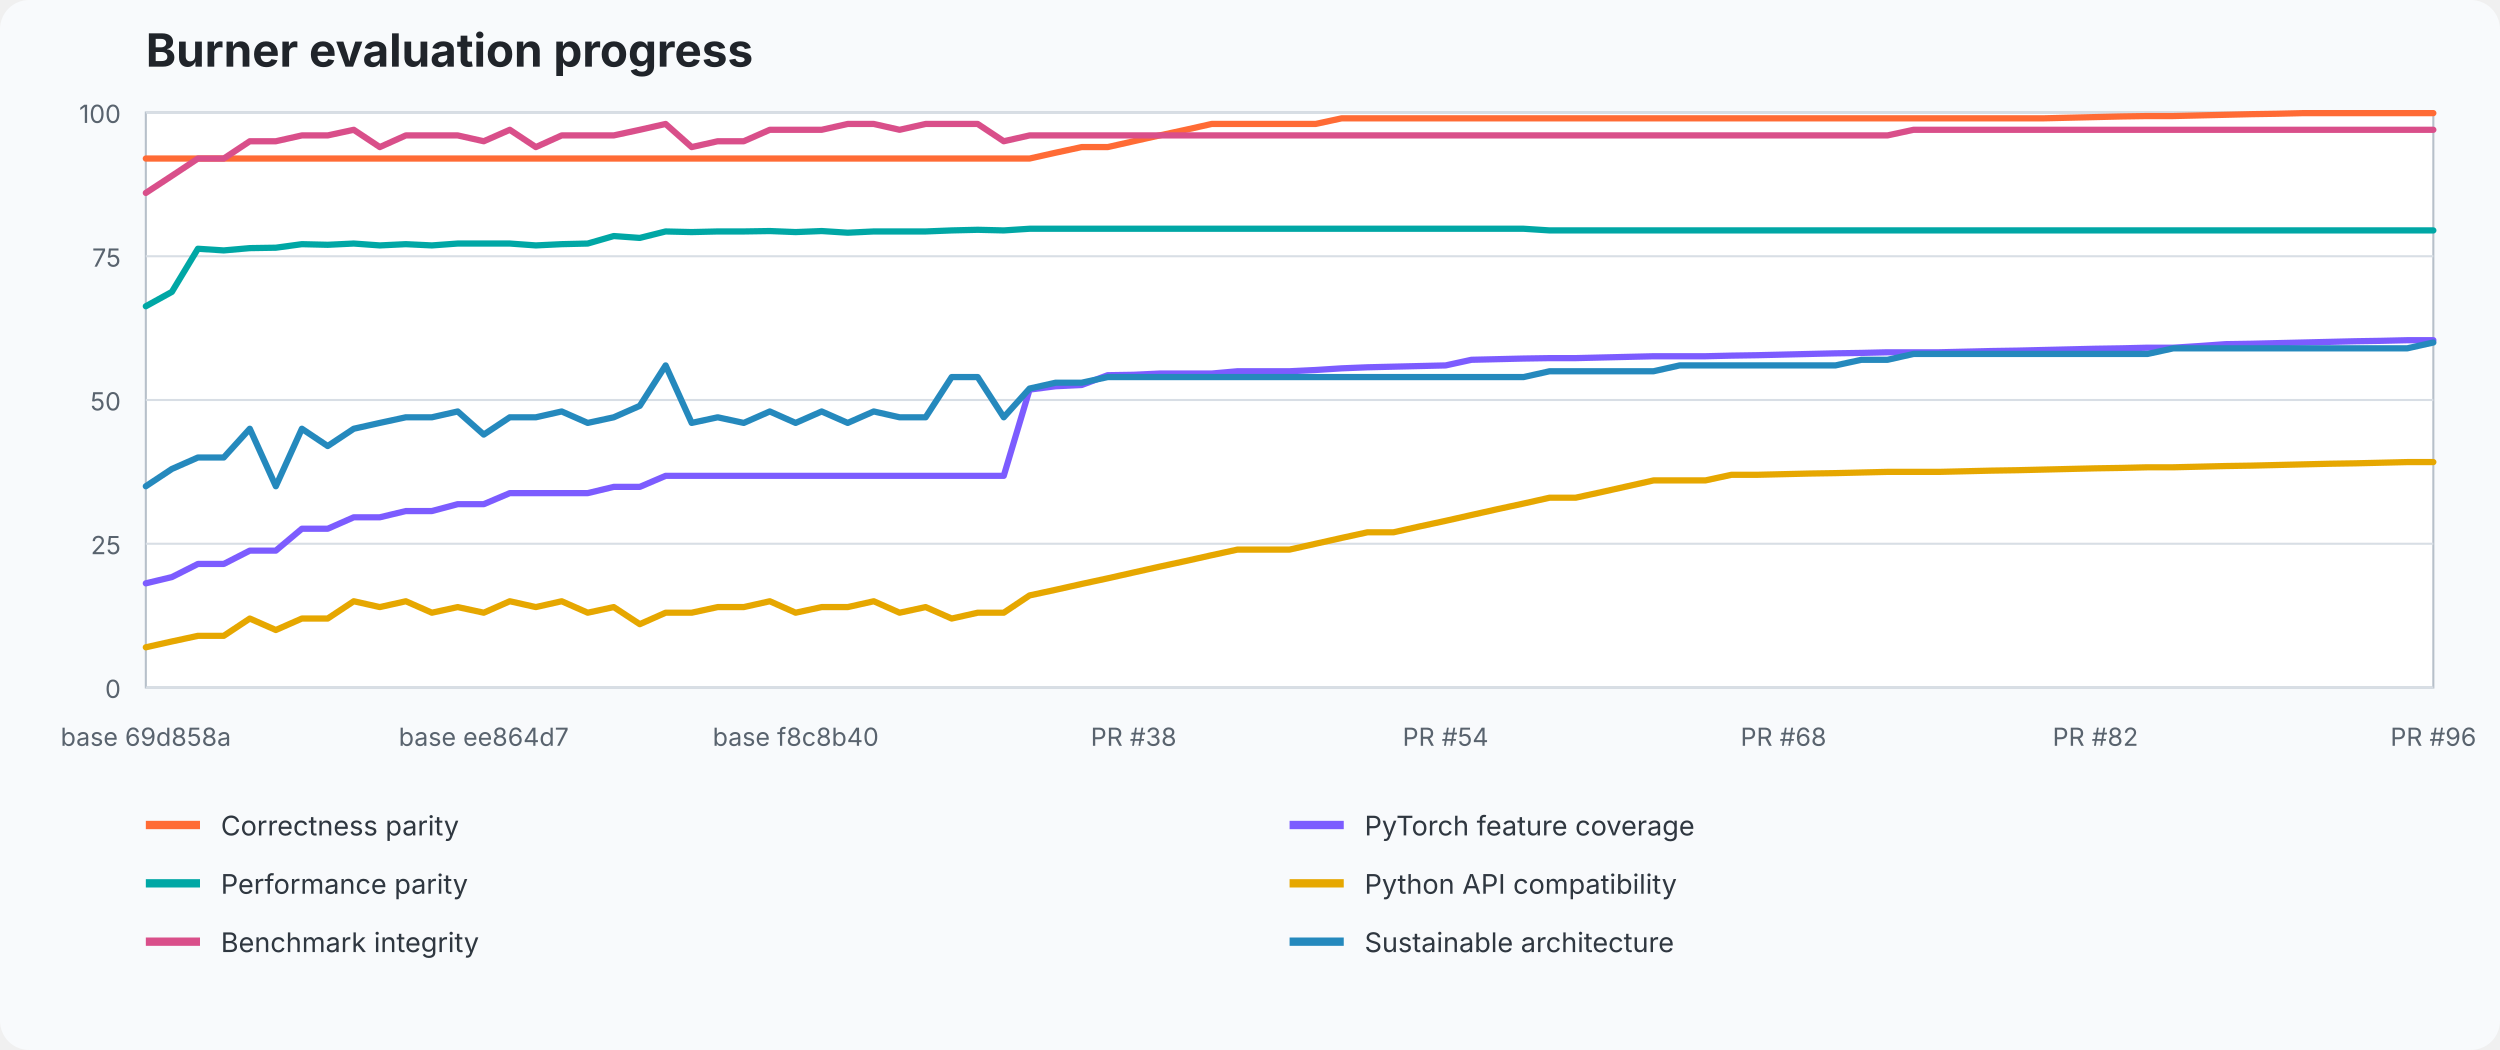
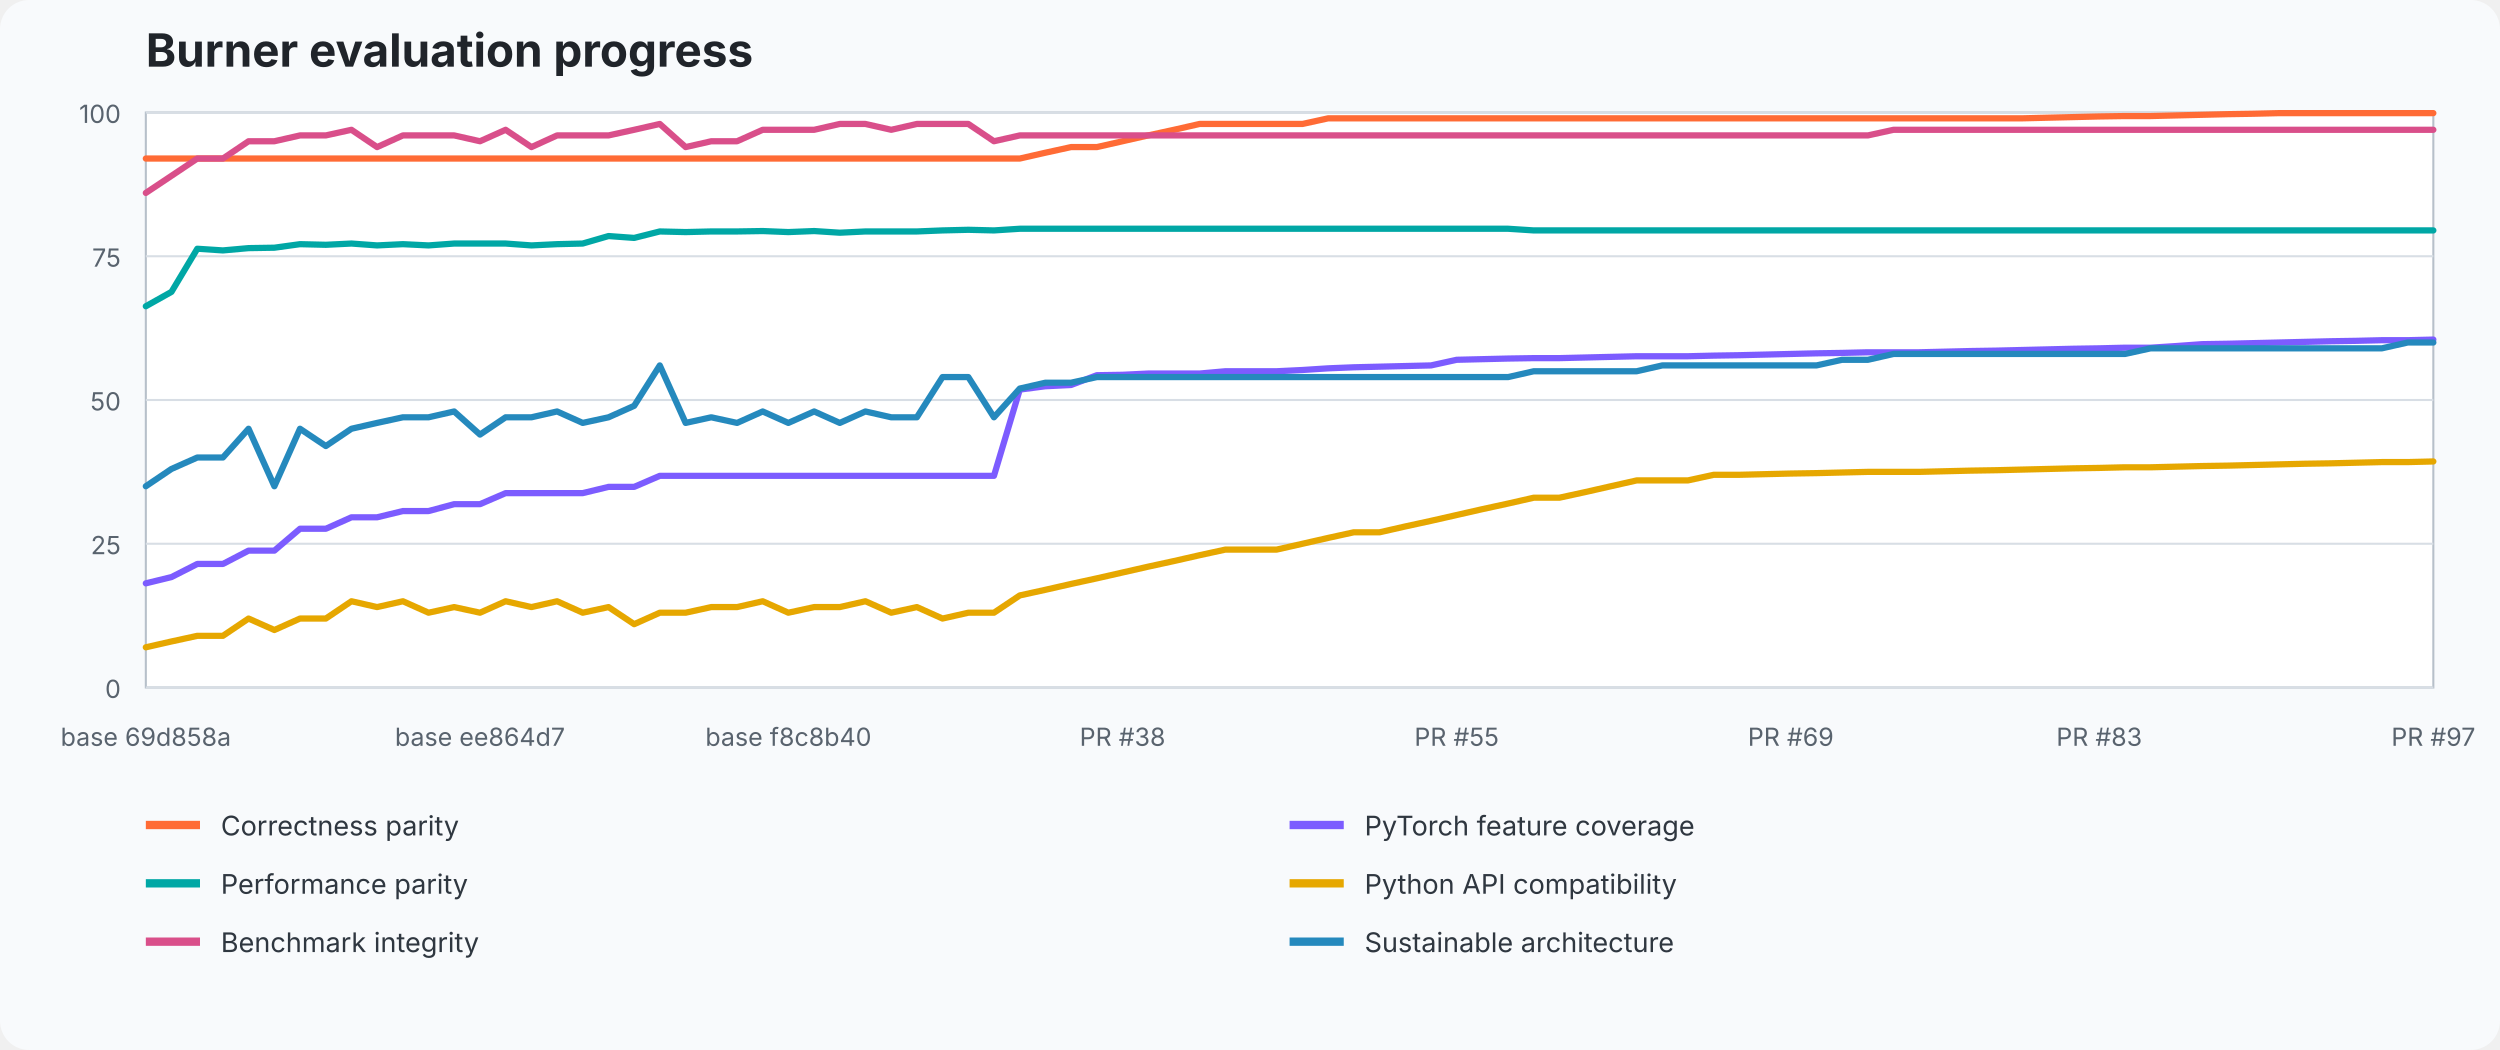
<svg xmlns="http://www.w3.org/2000/svg" width="1200" height="504" viewBox="0 0 1200 504" role="img" aria-labelledby="title desc">
  <style>text{font-family:ui-sans-serif,system-ui,-apple-system,BlinkMacSystemFont,"Segoe UI",sans-serif}.title{font-size:22px;font-weight:700;fill:#20242a}.axis{font-size:12px;fill:#59636e}.legend{font-size:13px;fill:#2f3740}.grid{stroke:#d8dee5;stroke-width:1}.plot{fill:#fff;stroke:#b7c0ca}</style>
  <rect width="100%" height="100%" fill="#f8fafc" rx="14" />
  <text x="70" y="32" class="title">Burner evaluation progress</text>
  <rect x="70" y="54" width="1098" height="276" class="plot" />
  <line x1="70" y1="330" x2="1168" y2="330" class="grid" />
  <text x="58" y="335" text-anchor="end" class="axis">0</text>
  <line x1="70" y1="261" x2="1168" y2="261" class="grid" />
  <text x="58" y="266" text-anchor="end" class="axis">25</text>
  <line x1="70" y1="192" x2="1168" y2="192" class="grid" />
  <text x="58" y="197" text-anchor="end" class="axis">50</text>
  <line x1="70" y1="123" x2="1168" y2="123" class="grid" />
  <text x="58" y="128" text-anchor="end" class="axis">75</text>
  <line x1="70" y1="54" x2="1168" y2="54" class="grid" />
  <text x="58" y="59" text-anchor="end" class="axis">100</text>
-   <polyline points="70.0,76.1 82.5,76.1 95.0,76.1 107.4,76.1 119.9,76.1 132.4,76.1 144.9,76.1 157.3,76.1 169.8,76.1 182.3,76.1 194.8,76.1 207.3,76.1 219.7,76.1 232.2,76.1 244.7,76.1 257.2,76.1 269.6,76.1 282.1,76.1 294.6,76.1 307.1,76.1 319.5,76.1 332.0,76.1 344.5,76.1 357.0,76.1 369.5,76.1 381.9,76.1 394.4,76.1 406.9,76.1 419.4,76.1 431.8,76.1 444.3,76.1 456.8,76.1 469.3,76.1 481.8,76.1 494.2,76.1 506.7,73.3 519.2,70.6 531.7,70.6 544.1,67.8 556.6,65.0 569.1,62.3 581.6,59.5 594.0,59.5 606.5,59.5 619.0,59.5 631.5,59.5 644.0,56.8 656.4,56.8 668.9,56.8 681.4,56.8 693.9,56.8 706.3,56.8 718.8,56.8 731.3,56.8 743.8,56.8 756.3,56.8 768.7,56.8 781.2,56.8 793.7,56.8 806.2,56.8 818.6,56.8 831.1,56.8 843.6,56.8 856.1,56.8 868.5,56.8 881.0,56.8 893.5,56.8 906.0,56.8 918.5,56.8 930.9,56.8 943.4,56.8 955.9,56.8 968.4,56.8 980.8,56.8 993.3,56.5 1005.8,56.2 1018.3,55.9 1030.8,55.7 1043.2,55.7 1055.7,55.4 1068.2,55.1 1080.7,54.8 1093.1,54.6 1105.6,54.3 1118.1,54.3 1130.6,54.3 1143.0,54.3 1155.5,54.3 1168.0,54.3" fill="none" stroke="#ff6b35" stroke-width="3" stroke-linejoin="round" stroke-linecap="round" />
-   <polyline points="70.0,280.0 82.5,277.0 95.0,270.7 107.4,270.7 119.9,264.3 132.4,264.3 144.9,253.8 157.3,253.8 169.8,248.3 182.3,248.3 194.8,245.3 207.3,245.3 219.7,242.0 232.2,242.0 244.7,236.7 257.2,236.7 269.6,236.7 282.1,236.7 294.6,233.7 307.1,233.7 319.5,228.4 332.0,228.4 344.5,228.4 357.0,228.4 369.5,228.4 381.9,228.4 394.4,228.4 406.9,228.4 419.4,228.4 431.8,228.4 444.3,228.4 456.8,228.4 469.3,228.4 481.8,228.4 494.2,187.0 506.7,185.4 519.2,184.8 531.7,180.1 544.1,179.9 556.6,179.3 569.1,179.3 581.6,179.3 594.0,178.2 606.5,178.2 619.0,178.2 631.5,177.6 644.0,176.8 656.4,176.3 668.9,176.0 681.4,175.7 693.9,175.4 706.3,172.7 718.8,172.4 731.3,172.1 743.8,171.9 756.3,171.9 768.7,171.6 781.2,171.3 793.7,171.0 806.2,171.0 818.6,171.0 831.1,170.7 843.6,170.5 856.1,170.2 868.5,169.9 881.0,169.6 893.5,169.4 906.0,169.1 918.5,169.1 930.9,169.1 943.4,168.8 955.9,168.5 968.4,168.3 980.8,168.0 993.3,167.7 1005.8,167.4 1018.3,167.2 1030.8,166.9 1043.2,166.9 1055.7,166.1 1068.2,165.2 1080.7,165.0 1093.1,164.7 1105.6,164.4 1118.1,164.1 1130.6,163.8 1143.0,163.6 1155.5,163.3 1168.0,163.3" fill="none" stroke="#7c5cff" stroke-width="3" stroke-linejoin="round" stroke-linecap="round" />
-   <polyline points="70.0,147.0 82.5,140.1 95.0,119.4 107.4,120.2 119.9,119.1 132.4,118.9 144.9,117.2 157.3,117.5 169.8,116.9 182.3,117.8 194.8,117.2 207.3,117.8 219.7,116.9 232.2,116.9 244.7,116.9 257.2,117.8 269.6,117.2 282.1,116.9 294.6,113.3 307.1,114.2 319.5,111.1 332.0,111.4 344.5,111.1 357.0,111.1 369.5,110.9 381.9,111.4 394.4,110.9 406.9,111.7 419.4,111.1 431.8,111.1 444.3,111.1 456.8,110.6 469.3,110.3 481.8,110.6 494.2,109.8 506.7,109.8 519.2,109.8 531.7,109.8 544.1,109.8 556.6,109.8 569.1,109.8 581.6,109.8 594.0,109.8 606.5,109.8 619.0,109.8 631.5,109.8 644.0,109.8 656.4,109.8 668.9,109.8 681.4,109.8 693.9,109.8 706.3,109.8 718.8,109.8 731.3,109.8 743.8,110.6 756.3,110.6 768.7,110.6 781.2,110.6 793.7,110.6 806.2,110.6 818.6,110.6 831.1,110.6 843.6,110.6 856.1,110.6 868.5,110.6 881.0,110.6 893.5,110.6 906.0,110.6 918.5,110.6 930.9,110.6 943.4,110.6 955.9,110.6 968.4,110.6 980.8,110.6 993.3,110.6 1005.8,110.6 1018.3,110.6 1030.8,110.6 1043.2,110.6 1055.7,110.6 1068.2,110.6 1080.7,110.6 1093.1,110.6 1105.6,110.6 1118.1,110.6 1130.6,110.6 1143.0,110.6 1155.5,110.6 1168.0,110.6" fill="none" stroke="#00a7a5" stroke-width="3" stroke-linejoin="round" stroke-linecap="round" />
-   <polyline points="70.0,310.7 82.5,307.9 95.0,305.2 107.4,305.2 119.9,296.9 132.4,302.4 144.9,296.9 157.3,296.9 169.8,288.6 182.3,291.4 194.8,288.6 207.3,294.1 219.7,291.4 232.2,294.1 244.7,288.6 257.2,291.4 269.6,288.6 282.1,294.1 294.6,291.4 307.1,299.6 319.5,294.1 332.0,294.1 344.5,291.4 357.0,291.4 369.5,288.6 381.9,294.1 394.4,291.4 406.9,291.4 419.4,288.6 431.8,294.1 444.3,291.4 456.8,296.9 469.3,294.1 481.8,294.1 494.2,285.8 506.7,283.1 519.2,280.3 531.7,277.6 544.1,274.8 556.6,272.0 569.1,269.3 581.6,266.5 594.0,263.8 606.5,263.8 619.0,263.8 631.5,261.0 644.0,258.2 656.4,255.5 668.9,255.5 681.4,252.7 693.9,250.0 706.3,247.2 718.8,244.4 731.3,241.7 743.8,238.9 756.3,238.9 768.7,236.2 781.2,233.4 793.7,230.6 806.2,230.6 818.6,230.6 831.1,227.9 843.6,227.9 856.1,227.6 868.5,227.3 881.0,227.1 893.5,226.8 906.0,226.5 918.5,226.5 930.9,226.5 943.4,226.2 955.9,225.9 968.4,225.7 980.8,225.4 993.3,225.1 1005.8,224.8 1018.3,224.6 1030.8,224.3 1043.2,224.3 1055.7,224.0 1068.2,223.7 1080.7,223.5 1093.1,223.2 1105.6,222.9 1118.1,222.6 1130.6,222.4 1143.0,222.1 1155.5,221.8 1168.0,221.8" fill="none" stroke="#e6a700" stroke-width="3" stroke-linejoin="round" stroke-linecap="round" />
-   <polyline points="70.0,92.6 82.5,84.4 95.0,76.1 107.4,76.1 119.9,67.8 132.4,67.8 144.9,65.0 157.3,65.0 169.8,62.3 182.3,70.6 194.8,65.0 207.3,65.0 219.7,65.0 232.2,67.8 244.7,62.3 257.2,70.6 269.6,65.0 282.1,65.0 294.6,65.0 307.1,62.3 319.5,59.5 332.0,70.6 344.5,67.8 357.0,67.8 369.5,62.3 381.9,62.3 394.4,62.3 406.9,59.5 419.4,59.5 431.8,62.3 444.3,59.5 456.8,59.5 469.3,59.5 481.8,67.8 494.2,65.0 506.7,65.0 519.2,65.0 531.7,65.0 544.1,65.0 556.6,65.0 569.1,65.0 581.6,65.0 594.0,65.0 606.5,65.0 619.0,65.0 631.5,65.0 644.0,65.0 656.4,65.0 668.9,65.0 681.4,65.0 693.9,65.0 706.3,65.0 718.8,65.0 731.3,65.0 743.8,65.0 756.3,65.0 768.7,65.0 781.2,65.0 793.7,65.0 806.2,65.0 818.6,65.0 831.1,65.0 843.6,65.0 856.1,65.0 868.5,65.0 881.0,65.0 893.5,65.0 906.0,65.0 918.5,62.3 930.9,62.3 943.4,62.3 955.9,62.3 968.4,62.3 980.8,62.3 993.3,62.3 1005.8,62.3 1018.3,62.3 1030.8,62.3 1043.2,62.3 1055.7,62.3 1068.2,62.3 1080.7,62.3 1093.1,62.3 1105.6,62.3 1118.1,62.3 1130.6,62.3 1143.0,62.3 1155.5,62.3 1168.0,62.3" fill="none" stroke="#d94f8a" stroke-width="3" stroke-linejoin="round" stroke-linecap="round" />
-   <polyline points="70.0,233.4 82.5,225.1 95.0,219.6 107.4,219.6 119.9,205.8 132.4,233.4 144.9,205.8 157.3,214.1 169.8,205.8 182.3,203.0 194.8,200.3 207.3,200.3 219.7,197.5 232.2,208.6 244.7,200.3 257.2,200.3 269.6,197.5 282.1,203.0 294.6,200.3 307.1,194.8 319.5,175.4 332.0,203.0 344.5,200.3 357.0,203.0 369.5,197.5 381.9,203.0 394.4,197.5 406.9,203.0 419.4,197.5 431.8,200.3 444.3,200.3 456.8,181.0 469.3,181.0 481.8,200.3 494.2,186.5 506.7,183.7 519.2,183.7 531.7,181.0 544.1,181.0 556.6,181.0 569.1,181.0 581.6,181.0 594.0,181.0 606.5,181.0 619.0,181.0 631.5,181.0 644.0,181.0 656.4,181.0 668.9,181.0 681.4,181.0 693.9,181.0 706.3,181.0 718.8,181.0 731.3,181.0 743.8,178.2 756.3,178.2 768.7,178.2 781.2,178.2 793.7,178.2 806.2,175.4 818.6,175.4 831.1,175.4 843.6,175.4 856.1,175.4 868.5,175.4 881.0,175.4 893.5,172.7 906.0,172.7 918.5,169.9 930.9,169.9 943.4,169.9 955.9,169.9 968.4,169.9 980.8,169.9 993.3,169.9 1005.8,169.9 1018.3,169.9 1030.8,169.9 1043.2,167.2 1055.7,167.2 1068.2,167.2 1080.7,167.2 1093.1,167.2 1105.6,167.2 1118.1,167.2 1130.6,167.2 1143.0,167.2 1155.5,167.2 1168.0,164.4" fill="none" stroke="#2589bd" stroke-width="3" stroke-linejoin="round" stroke-linecap="round" />
+   <polyline points="70.0,76.1 82.3,76.1 94.7,76.1 107.0,76.1 119.3,76.1 131.7,76.1 144.0,76.1 156.4,76.1 168.7,76.1 181.0,76.1 193.4,76.1 205.7,76.1 218.0,76.1 230.4,76.1 242.7,76.1 255.1,76.1 267.4,76.1 279.7,76.1 292.1,76.1 304.4,76.1 316.7,76.1 329.1,76.1 341.4,76.1 353.8,76.1 366.1,76.1 378.4,76.1 390.8,76.1 403.1,76.1 415.4,76.1 427.8,76.1 440.1,76.1 452.4,76.1 464.8,76.1 477.1,76.1 489.5,76.1 501.8,73.3 514.1,70.6 526.5,70.6 538.8,67.8 551.1,65.0 563.5,62.3 575.8,59.5 588.2,59.5 600.5,59.5 612.8,59.5 625.2,59.5 637.5,56.8 649.8,56.8 662.2,56.8 674.5,56.8 686.9,56.8 699.2,56.8 711.5,56.8 723.9,56.8 736.2,56.8 748.5,56.8 760.9,56.8 773.2,56.8 785.6,56.8 797.9,56.8 810.2,56.8 822.6,56.8 834.9,56.8 847.2,56.8 859.6,56.8 871.9,56.8 884.2,56.8 896.6,56.8 908.9,56.8 921.3,56.8 933.6,56.8 945.9,56.8 958.3,56.8 970.6,56.8 982.9,56.5 995.3,56.2 1007.6,55.9 1020.0,55.7 1032.3,55.7 1044.6,55.4 1057.0,55.1 1069.3,54.8 1081.6,54.6 1094.0,54.3 1106.3,54.3 1118.7,54.3 1131.0,54.3 1143.3,54.3 1155.7,54.3 1168.0,54.3" fill="none" stroke="#ff6b35" stroke-width="3" stroke-linejoin="round" stroke-linecap="round" />
+   <polyline points="70.0,280.0 82.3,277.0 94.7,270.7 107.0,270.7 119.3,264.3 131.7,264.3 144.0,253.8 156.4,253.8 168.7,248.3 181.0,248.3 193.4,245.3 205.7,245.3 218.0,242.0 230.4,242.0 242.7,236.7 255.1,236.7 267.4,236.7 279.7,236.7 292.1,233.7 304.4,233.7 316.7,228.4 329.1,228.4 341.4,228.4 353.8,228.4 366.1,228.4 378.4,228.4 390.8,228.4 403.1,228.4 415.4,228.4 427.8,228.4 440.1,228.4 452.4,228.4 464.8,228.4 477.1,228.4 489.5,187.0 501.8,185.4 514.1,184.8 526.5,180.1 538.8,179.9 551.1,179.3 563.5,179.3 575.8,179.3 588.2,178.2 600.5,178.2 612.8,178.2 625.2,177.6 637.5,176.8 649.8,176.3 662.2,176.0 674.5,175.7 686.9,175.4 699.2,172.7 711.5,172.4 723.9,172.1 736.2,171.9 748.5,171.9 760.9,171.6 773.2,171.3 785.6,171.0 797.9,171.0 810.2,171.0 822.6,170.7 834.9,170.5 847.2,170.2 859.6,169.9 871.9,169.6 884.2,169.4 896.6,169.1 908.9,169.1 921.3,169.1 933.6,168.8 945.9,168.5 958.3,168.3 970.6,168.0 982.9,167.7 995.3,167.4 1007.6,167.2 1020.0,166.9 1032.3,166.9 1044.6,166.1 1057.0,165.2 1069.3,165.0 1081.6,164.7 1094.0,164.4 1106.3,164.1 1118.7,163.8 1131.0,163.6 1143.3,163.3 1155.7,163.3 1168.0,163.0" fill="none" stroke="#7c5cff" stroke-width="3" stroke-linejoin="round" stroke-linecap="round" />
+   <polyline points="70.0,147.0 82.3,140.1 94.7,119.4 107.0,120.2 119.3,119.1 131.7,118.9 144.0,117.2 156.4,117.5 168.7,116.9 181.0,117.8 193.4,117.2 205.7,117.8 218.0,116.9 230.4,116.9 242.7,116.9 255.1,117.8 267.4,117.2 279.7,116.9 292.1,113.3 304.4,114.2 316.7,111.1 329.1,111.4 341.4,111.1 353.8,111.1 366.1,110.9 378.4,111.4 390.8,110.9 403.1,111.7 415.4,111.1 427.8,111.1 440.1,111.1 452.4,110.6 464.8,110.3 477.1,110.6 489.5,109.8 501.8,109.8 514.1,109.8 526.5,109.8 538.8,109.8 551.1,109.8 563.5,109.8 575.8,109.8 588.2,109.8 600.5,109.8 612.8,109.8 625.2,109.8 637.5,109.8 649.8,109.8 662.2,109.8 674.5,109.8 686.9,109.8 699.2,109.8 711.5,109.8 723.9,109.8 736.2,110.6 748.5,110.6 760.9,110.6 773.2,110.6 785.6,110.6 797.9,110.6 810.2,110.6 822.6,110.6 834.9,110.6 847.2,110.6 859.6,110.6 871.9,110.6 884.2,110.6 896.6,110.6 908.9,110.6 921.3,110.6 933.6,110.6 945.9,110.6 958.3,110.6 970.6,110.6 982.9,110.6 995.3,110.6 1007.6,110.6 1020.0,110.6 1032.3,110.6 1044.6,110.6 1057.0,110.6 1069.3,110.6 1081.6,110.6 1094.0,110.6 1106.3,110.6 1118.7,110.6 1131.0,110.6 1143.3,110.6 1155.7,110.6 1168.0,110.6" fill="none" stroke="#00a7a5" stroke-width="3" stroke-linejoin="round" stroke-linecap="round" />
+   <polyline points="70.0,310.7 82.3,307.9 94.7,305.2 107.0,305.2 119.3,296.9 131.7,302.4 144.0,296.9 156.4,296.9 168.7,288.6 181.0,291.4 193.4,288.6 205.7,294.1 218.0,291.4 230.4,294.1 242.7,288.6 255.1,291.4 267.4,288.6 279.7,294.1 292.1,291.4 304.4,299.6 316.7,294.1 329.1,294.1 341.4,291.4 353.8,291.4 366.1,288.6 378.4,294.1 390.8,291.4 403.1,291.4 415.4,288.6 427.8,294.1 440.1,291.4 452.4,296.9 464.8,294.1 477.1,294.1 489.5,285.8 501.8,283.1 514.1,280.3 526.5,277.6 538.8,274.8 551.1,272.0 563.5,269.3 575.8,266.5 588.2,263.8 600.5,263.8 612.8,263.8 625.2,261.0 637.5,258.2 649.8,255.5 662.2,255.5 674.5,252.7 686.9,250.0 699.2,247.2 711.5,244.4 723.9,241.7 736.2,238.9 748.5,238.9 760.9,236.2 773.2,233.4 785.6,230.6 797.9,230.6 810.2,230.6 822.6,227.9 834.9,227.9 847.2,227.6 859.6,227.3 871.9,227.1 884.2,226.8 896.6,226.5 908.9,226.5 921.3,226.5 933.6,226.2 945.9,225.9 958.3,225.7 970.6,225.4 982.9,225.1 995.3,224.8 1007.6,224.6 1020.0,224.3 1032.3,224.3 1044.6,224.0 1057.0,223.7 1069.3,223.5 1081.6,223.2 1094.0,222.9 1106.3,222.6 1118.7,222.4 1131.0,222.1 1143.3,221.8 1155.7,221.8 1168.0,221.5" fill="none" stroke="#e6a700" stroke-width="3" stroke-linejoin="round" stroke-linecap="round" />
+   <polyline points="70.0,92.6 82.3,84.4 94.7,76.1 107.0,76.1 119.3,67.8 131.7,67.8 144.0,65.0 156.4,65.0 168.7,62.3 181.0,70.6 193.4,65.0 205.7,65.0 218.0,65.0 230.4,67.8 242.7,62.3 255.1,70.6 267.4,65.0 279.7,65.0 292.1,65.0 304.4,62.3 316.7,59.5 329.1,70.6 341.4,67.8 353.8,67.8 366.1,62.3 378.4,62.3 390.8,62.3 403.1,59.5 415.4,59.5 427.8,62.3 440.1,59.5 452.4,59.5 464.8,59.5 477.1,67.8 489.5,65.0 501.8,65.0 514.1,65.0 526.5,65.0 538.8,65.0 551.1,65.0 563.5,65.0 575.8,65.0 588.2,65.0 600.5,65.0 612.8,65.0 625.2,65.0 637.5,65.0 649.8,65.0 662.2,65.0 674.5,65.0 686.9,65.0 699.2,65.0 711.5,65.0 723.9,65.0 736.2,65.0 748.5,65.0 760.9,65.0 773.2,65.0 785.6,65.0 797.9,65.0 810.2,65.0 822.6,65.0 834.9,65.0 847.2,65.0 859.6,65.0 871.9,65.0 884.2,65.0 896.6,65.0 908.9,62.3 921.3,62.3 933.6,62.3 945.9,62.3 958.3,62.3 970.6,62.3 982.9,62.3 995.3,62.3 1007.6,62.3 1020.0,62.3 1032.3,62.3 1044.6,62.3 1057.0,62.3 1069.3,62.3 1081.6,62.3 1094.0,62.3 1106.3,62.3 1118.7,62.3 1131.0,62.3 1143.3,62.3 1155.7,62.3 1168.0,62.3" fill="none" stroke="#d94f8a" stroke-width="3" stroke-linejoin="round" stroke-linecap="round" />
+   <polyline points="70.0,233.4 82.3,225.1 94.7,219.6 107.0,219.6 119.3,205.8 131.7,233.4 144.0,205.8 156.4,214.1 168.7,205.8 181.0,203.0 193.4,200.3 205.7,200.3 218.0,197.5 230.4,208.6 242.7,200.3 255.1,200.3 267.4,197.5 279.7,203.0 292.1,200.3 304.4,194.8 316.7,175.4 329.1,203.0 341.4,200.3 353.8,203.0 366.1,197.5 378.4,203.0 390.8,197.5 403.1,203.0 415.4,197.5 427.8,200.3 440.1,200.3 452.4,181.0 464.8,181.0 477.1,200.3 489.5,186.5 501.8,183.7 514.1,183.7 526.5,181.0 538.8,181.0 551.1,181.0 563.5,181.0 575.8,181.0 588.2,181.0 600.5,181.0 612.8,181.0 625.2,181.0 637.5,181.0 649.8,181.0 662.2,181.0 674.5,181.0 686.9,181.0 699.2,181.0 711.5,181.0 723.9,181.0 736.2,178.2 748.5,178.2 760.9,178.2 773.2,178.2 785.6,178.2 797.9,175.4 810.2,175.4 822.6,175.4 834.9,175.4 847.2,175.4 859.6,175.4 871.9,175.4 884.2,172.7 896.6,172.7 908.9,169.9 921.3,169.9 933.6,169.9 945.9,169.9 958.3,169.9 970.6,169.9 982.9,169.9 995.3,169.9 1007.6,169.9 1020.0,169.9 1032.3,167.2 1044.6,167.2 1057.0,167.2 1069.3,167.2 1081.6,167.2 1094.0,167.2 1106.3,167.2 1118.7,167.2 1131.0,167.2 1143.3,167.2 1155.7,164.4 1168.0,164.4" fill="none" stroke="#2589bd" stroke-width="3" stroke-linejoin="round" stroke-linecap="round" />
  <text x="70" y="358" text-anchor="middle" class="axis">base 69d858a</text>
-   <text x="232.205" y="358" text-anchor="middle" class="axis">base ee864d7</text>
-   <text x="381.932" y="358" text-anchor="middle" class="axis">base f8c8b40</text>
-   <text x="544.136" y="358" text-anchor="middle" class="axis">PR #38</text>
-   <text x="693.864" y="358" text-anchor="middle" class="axis">PR #54</text>
-   <text x="856.068" y="358" text-anchor="middle" class="axis">PR #68</text>
-   <text x="1005.795" y="358" text-anchor="middle" class="axis">PR #82</text>
-   <text x="1168" y="358" text-anchor="middle" class="axis">PR #96</text>
+   <text x="230.382" y="358" text-anchor="middle" class="axis">base ee864d7</text>
+   <text x="378.427" y="358" text-anchor="middle" class="axis">base f8c8b40</text>
+   <text x="538.809" y="358" text-anchor="middle" class="axis">PR #38</text>
+   <text x="699.191" y="358" text-anchor="middle" class="axis">PR #55</text>
+   <text x="859.573" y="358" text-anchor="middle" class="axis">PR #69</text>
+   <text x="1007.618" y="358" text-anchor="middle" class="axis">PR #83</text>
+   <text x="1168" y="358" text-anchor="middle" class="axis">PR #97</text>
  <line x1="70" y1="396" x2="96" y2="396" stroke="#ff6b35" stroke-width="4" />
  <text x="106" y="401" class="legend">Correctness parity</text>
  <line x1="619" y1="396" x2="645" y2="396" stroke="#7c5cff" stroke-width="4" />
  <text x="655" y="401" class="legend">PyTorch feature coverage</text>
  <line x1="70" y1="424" x2="96" y2="424" stroke="#00a7a5" stroke-width="4" />
  <text x="106" y="429" class="legend">Performance parity</text>
  <line x1="619" y1="424" x2="645" y2="424" stroke="#e6a700" stroke-width="4" />
  <text x="655" y="429" class="legend">Python API compatibility</text>
  <line x1="70" y1="452" x2="96" y2="452" stroke="#d94f8a" stroke-width="4" />
  <text x="106" y="457" class="legend">Benchmark integrity</text>
  <line x1="619" y1="452" x2="645" y2="452" stroke="#2589bd" stroke-width="4" />
  <text x="655" y="457" class="legend">Sustainable architecture</text>
</svg>
